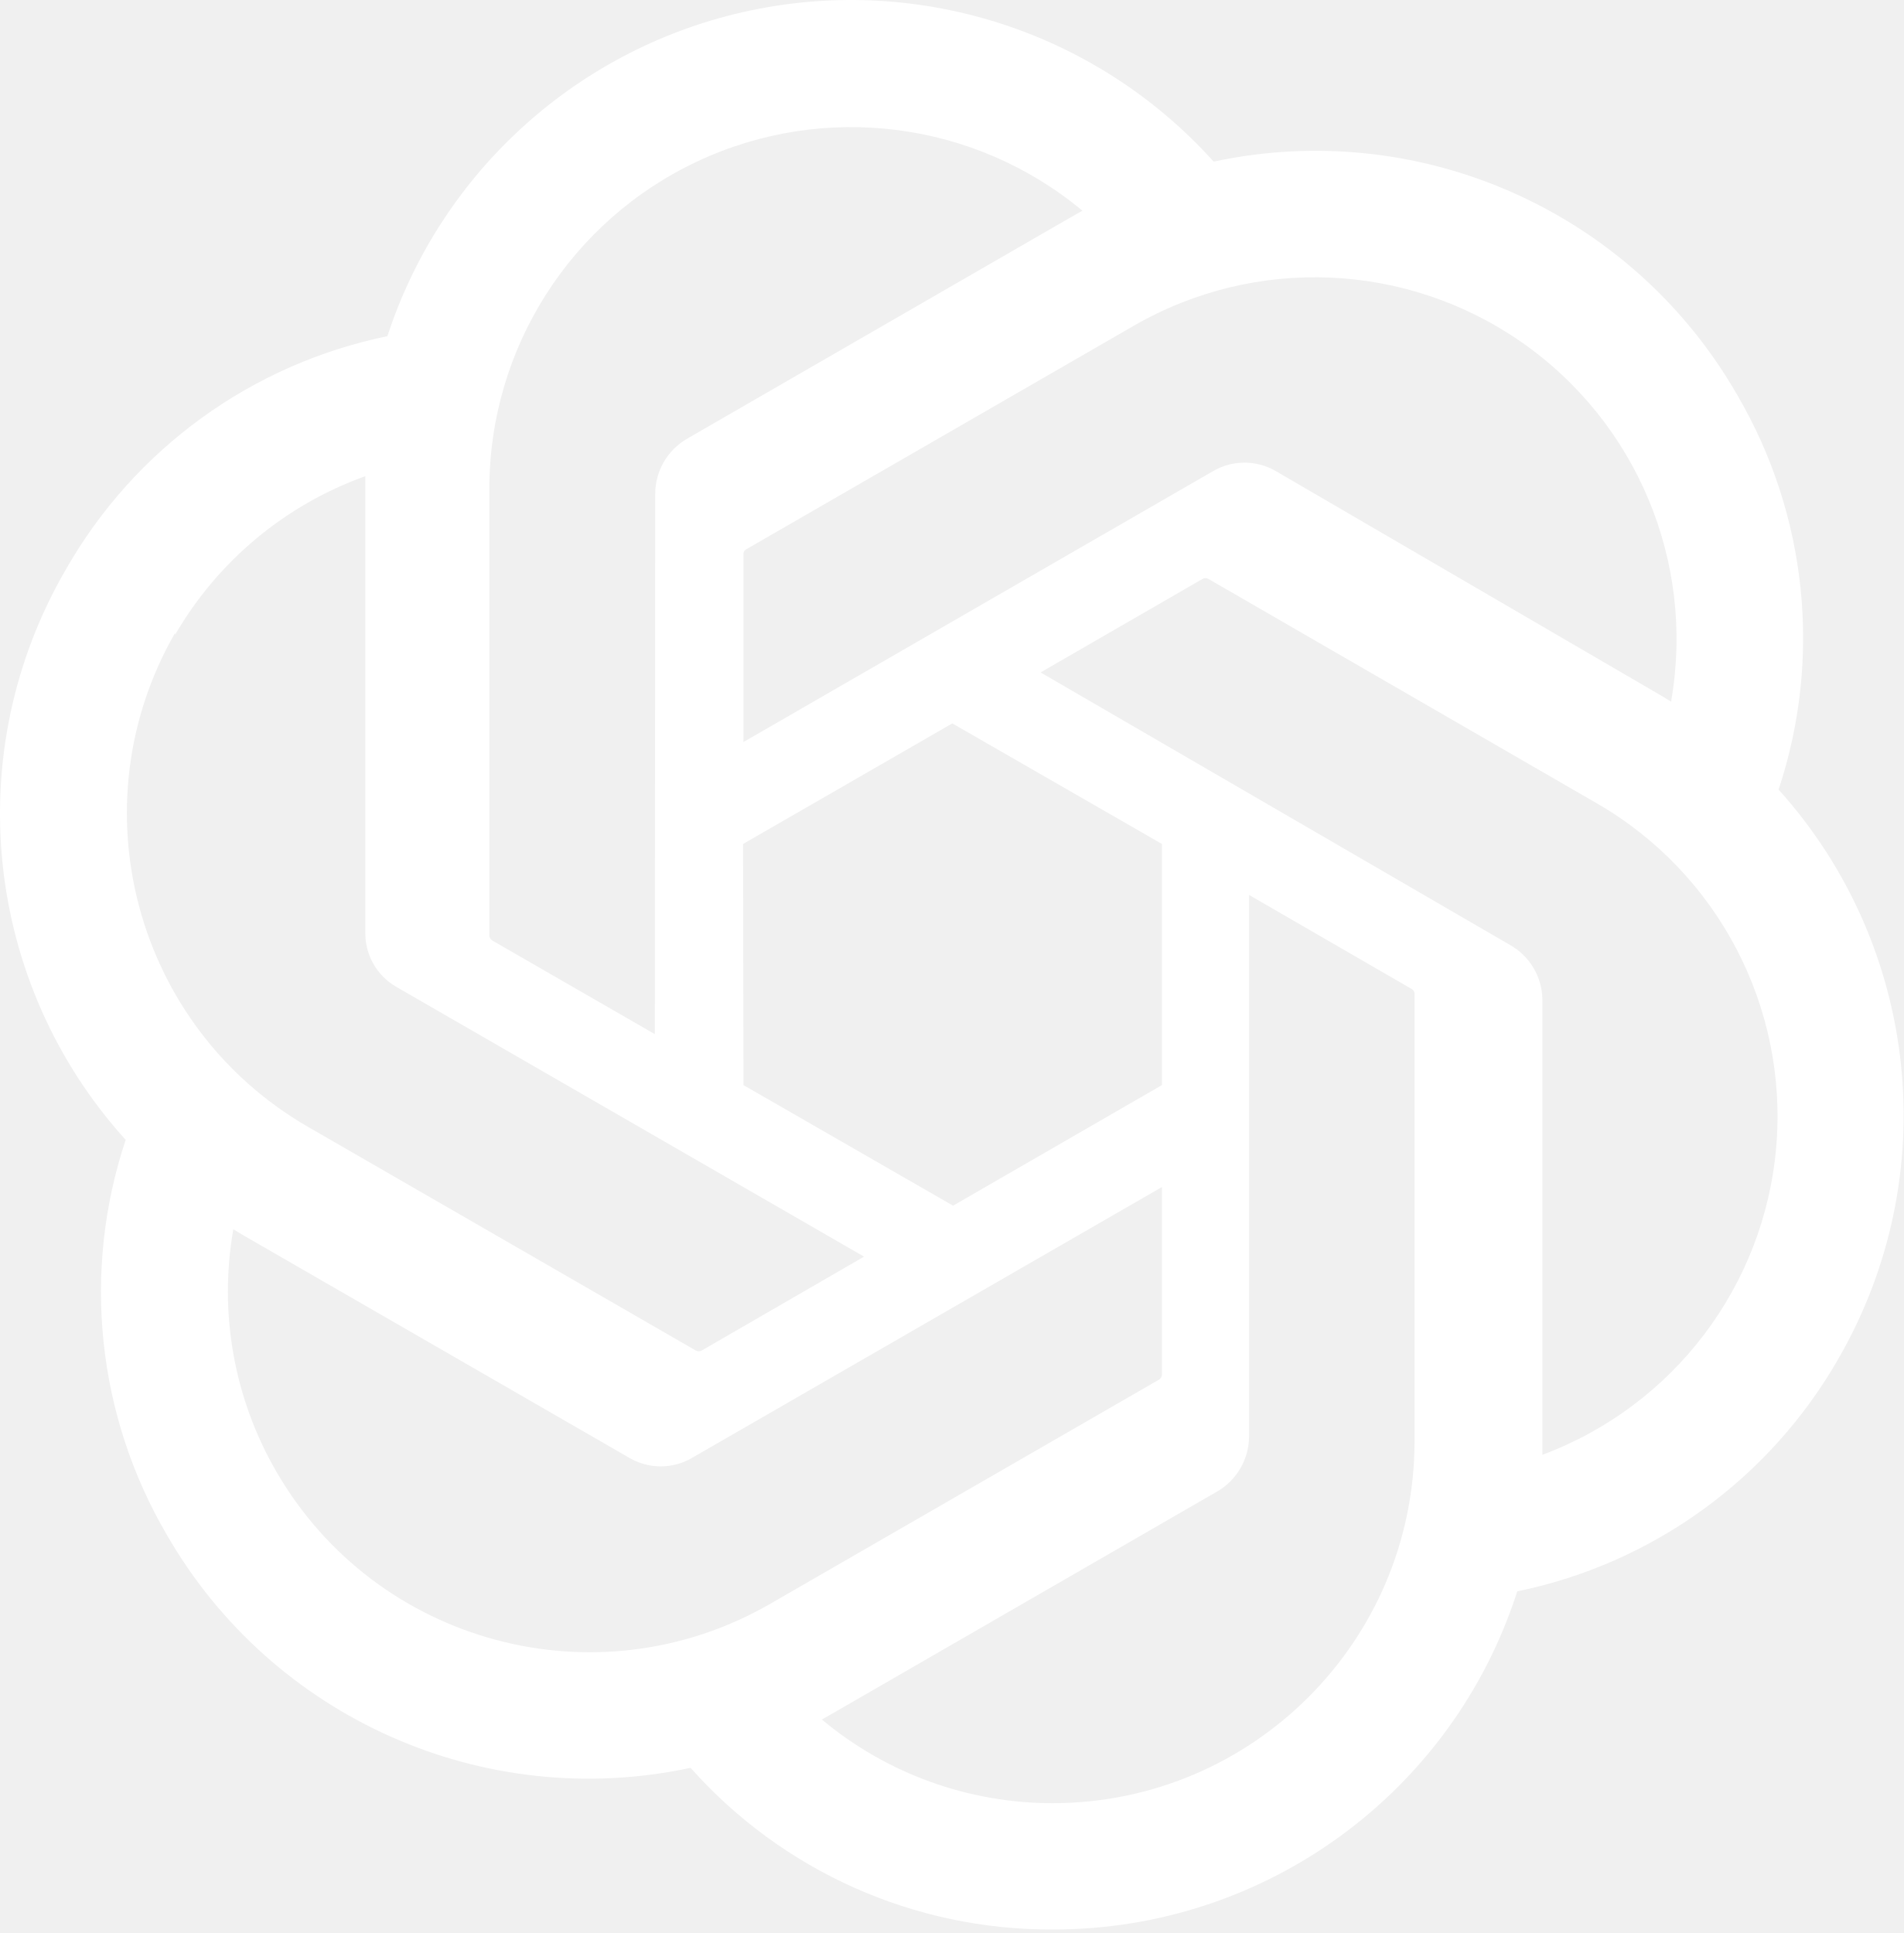
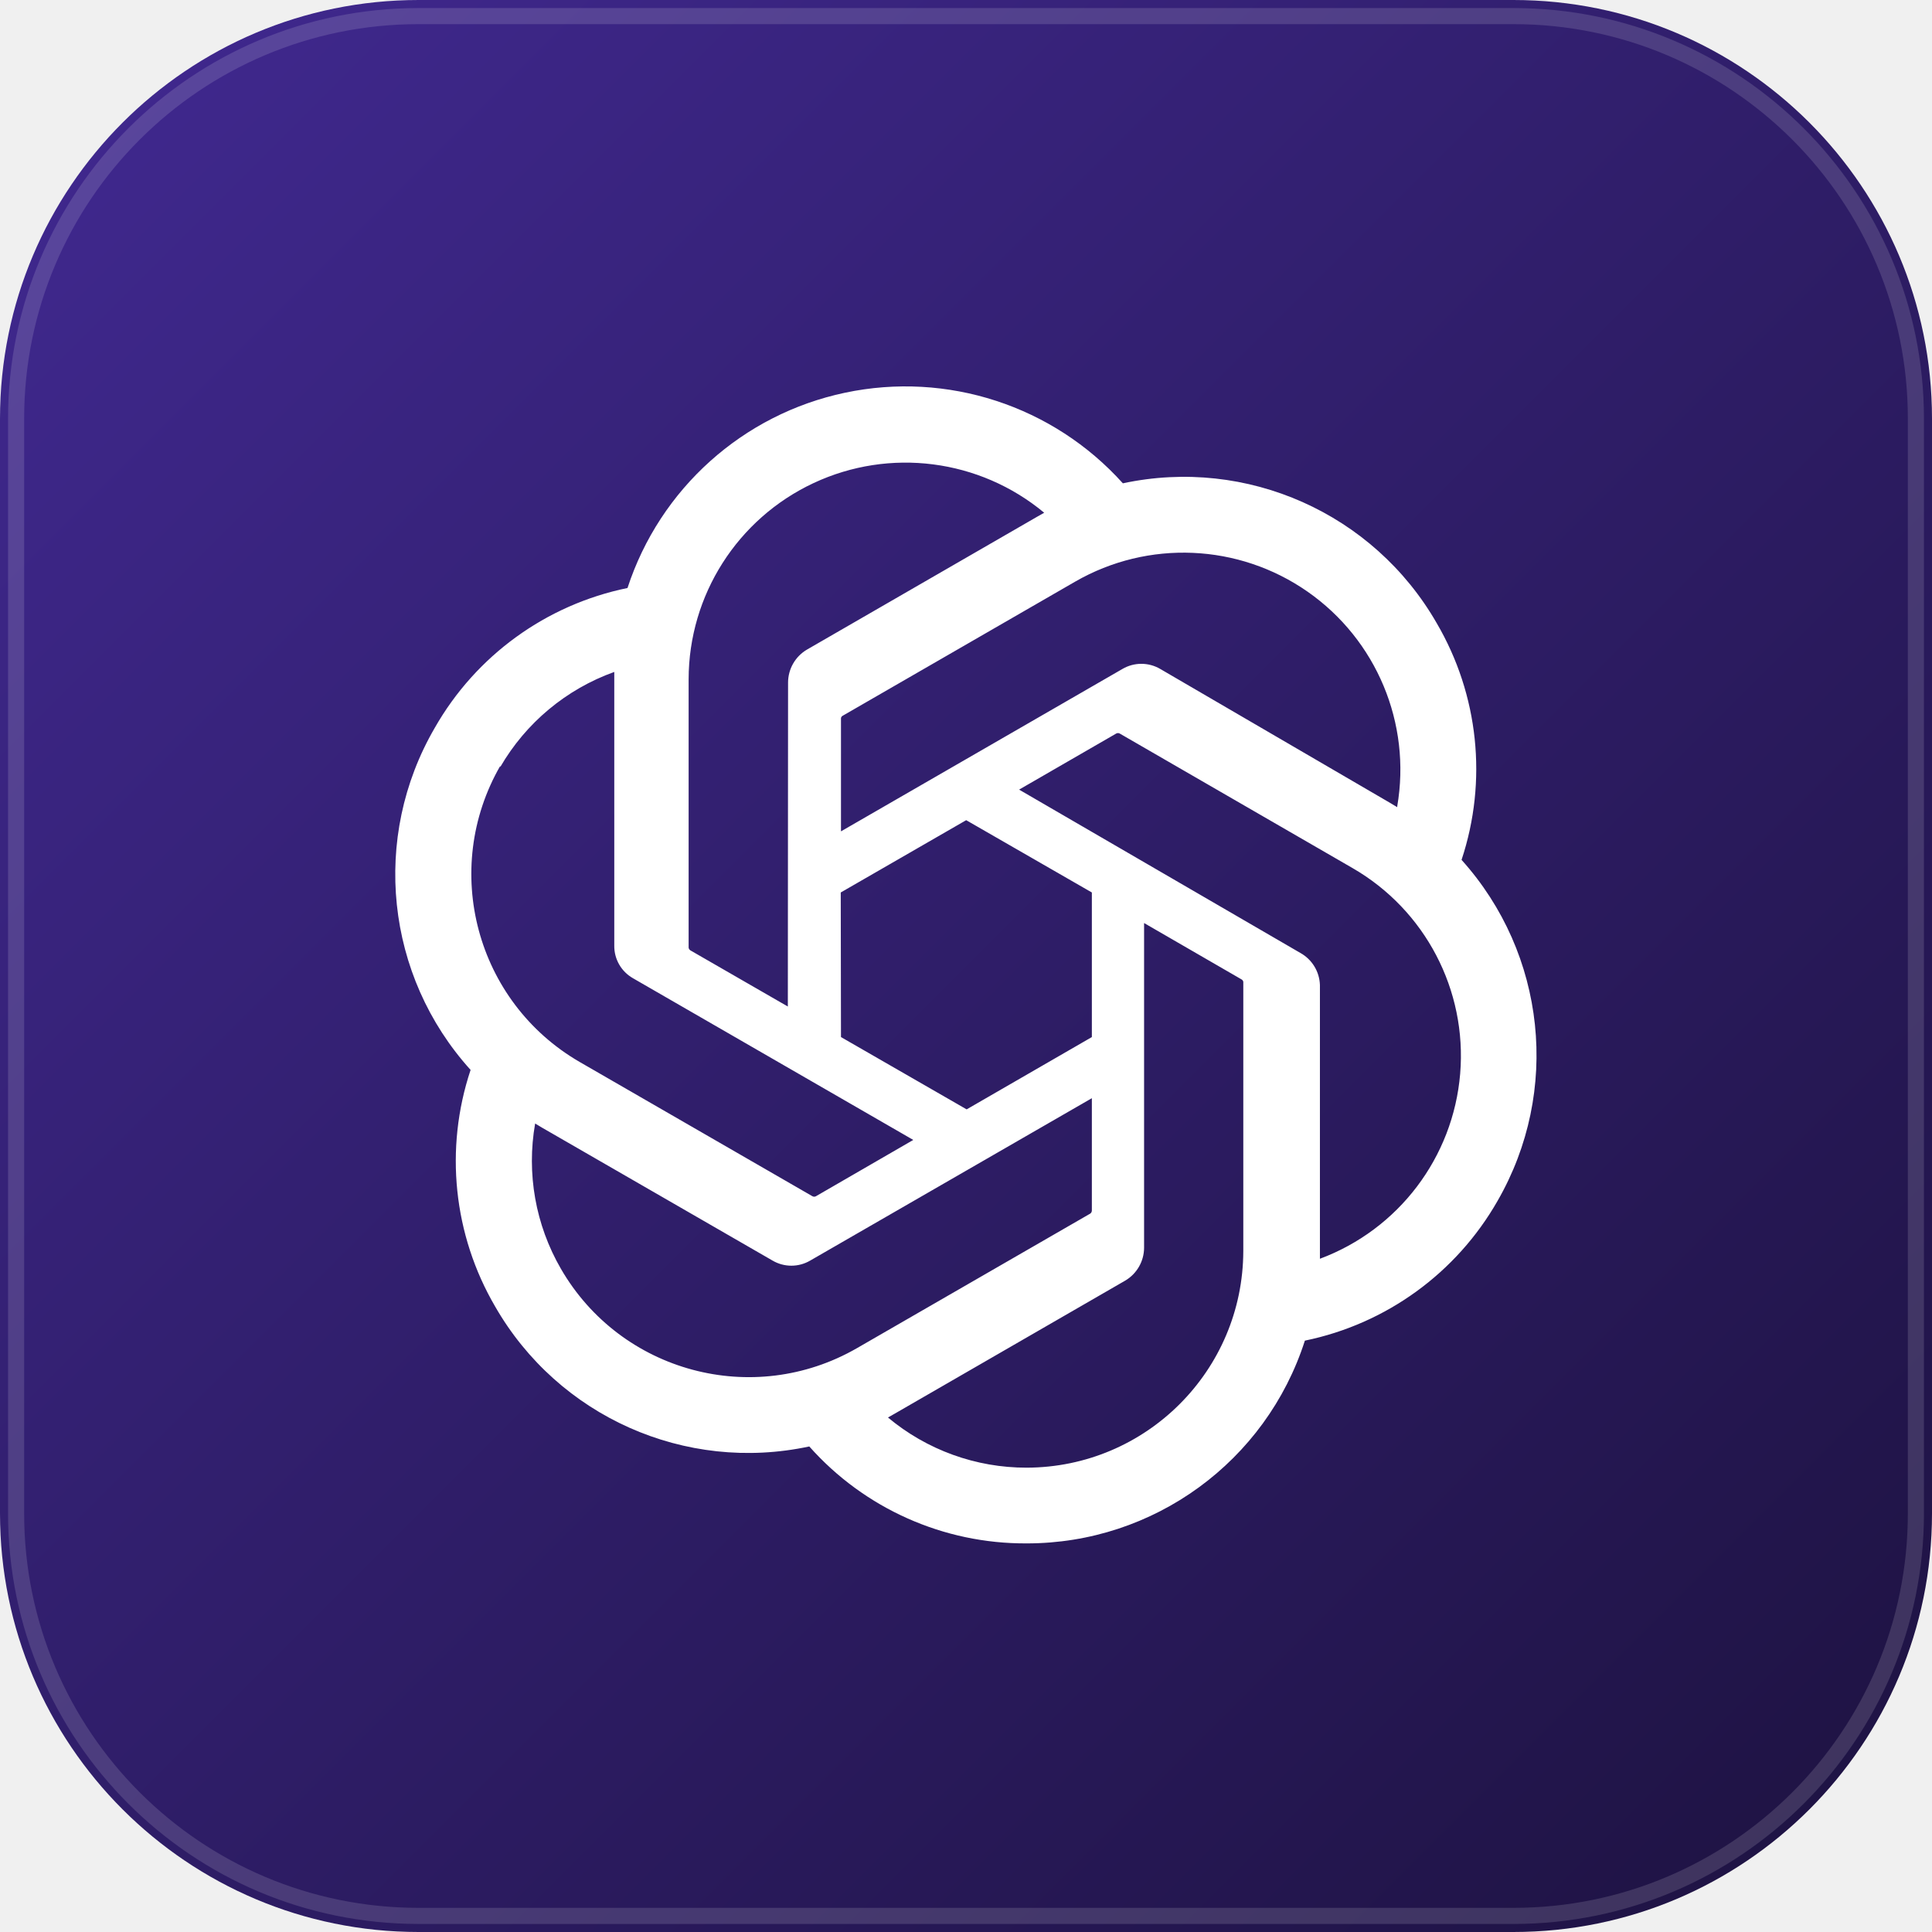
- <svg xmlns="http://www.w3.org/2000/svg" width="256px" height="260px" viewBox="0 0 256 260" version="1.1" preserveAspectRatio="xMidYMid">
-   <g>
-     <path d="M239.184,106.203 C245.054,88.524 243.022,69.173 233.608,53.1 C219.452,28.459 191,15.784 163.213,21.74 C147.554,4.321 123.795,-3.424 100.879,1.419 C77.963,6.261 59.369,22.957 52.096,45.221 C33.844,48.964 18.09,60.393 8.867,76.582 C-5.443,101.183 -2.195,132.215 16.899,153.32 C11.006,170.991 13.02,190.344 22.424,206.423 C36.598,231.072 65.068,243.747 92.87,237.783 C105.236,251.708 123.001,259.631 141.624,259.527 C170.105,259.552 195.338,241.166 204.038,214.046 C222.287,210.296 238.038,198.87 247.267,182.685 C261.404,158.128 258.142,127.263 239.184,106.203 L239.184,106.203 Z M141.624,242.541 C130.256,242.559 119.244,238.575 110.519,231.286 L112.054,230.416 L163.725,200.591 C166.341,199.056 167.954,196.257 167.971,193.224 L167.971,120.374 L189.816,133.01 C190.034,133.121 190.186,133.331 190.225,133.573 L190.225,193.94 C190.169,220.758 168.442,242.485 141.624,242.541 Z M37.158,197.931 C31.456,188.086 29.409,176.547 31.377,165.342 L32.911,166.263 L84.633,196.089 C87.239,197.618 90.468,197.618 93.074,196.089 L156.255,159.664 L156.255,184.885 C156.244,185.15 156.112,185.395 155.897,185.55 L103.562,215.734 C80.305,229.132 50.592,221.165 37.158,197.931 Z M23.549,85.381 C29.29,75.473 38.351,67.916 49.129,64.048 L49.129,125.439 C49.089,128.459 50.697,131.263 53.324,132.754 L116.198,169.026 L94.353,181.662 C94.113,181.789 93.826,181.789 93.586,181.662 L41.353,151.53 C18.142,138.076 10.182,108.386 23.549,85.125 L23.549,85.381 Z M203.015,127.076 L139.936,90.446 L161.729,77.861 C161.969,77.733 162.257,77.733 162.497,77.861 L214.73,108.045 C231.032,117.452 240.437,135.426 238.872,154.183 C237.306,172.939 225.051,189.106 207.414,195.68 L207.414,134.289 C207.323,131.277 205.651,128.536 203.015,127.076 Z M224.757,94.385 L223.222,93.464 L171.603,63.383 C168.981,61.844 165.732,61.844 163.111,63.383 L99.981,99.808 L99.981,74.587 C99.953,74.325 100.071,74.07 100.288,73.922 L152.521,43.789 C168.863,34.374 189.174,35.253 204.643,46.043 C220.111,56.834 227.949,75.592 224.757,94.18 L224.757,94.385 Z M88.061,139.098 L66.216,126.513 C65.995,126.379 65.845,126.154 65.807,125.899 L65.807,65.685 C65.831,46.829 76.75,29.685 93.827,21.688 C110.904,13.692 131.064,16.284 145.563,28.339 L144.028,29.209 L92.358,59.034 C89.742,60.569 88.128,63.368 88.112,66.401 L88.061,139.098 Z M99.929,113.519 L128.067,97.301 L156.255,113.519 L156.255,145.953 L128.169,162.171 L99.981,145.953 L99.929,113.519 Z" fill="#ffffff" />
+ <svg xmlns="http://www.w3.org/2000/svg" width="120" height="120" viewBox="0 0 120 120">
+   <defs>
+     <linearGradient id="bg-openai" x1="0" y1="0" x2="120" y2="120" gradientUnits="userSpaceOnUse">
+       <stop offset="0" stop-color="#412991" />
+       <stop offset="1" stop-color="#1d1240" />
+     </linearGradient>
+   </defs>
+   <rect width="120" height="120" rx="26" fill="url(#bg-openai)" />
+   <rect x="1" y="1" width="118" height="118" rx="25" fill="none" stroke="#ffffff" stroke-opacity=".14" />
+   <g transform="translate(24.55 24.00) scale(0.2769)">
+     <g>
+       <path d="M239.184,106.203 C245.054,88.524 243.022,69.173 233.608,53.1 C219.452,28.459 191,15.784 163.213,21.74 C147.554,4.321 123.795,-3.424 100.879,1.419 C77.963,6.261 59.369,22.957 52.096,45.221 C33.844,48.964 18.09,60.393 8.867,76.582 C-5.443,101.183 -2.195,132.215 16.899,153.32 C11.006,170.991 13.02,190.344 22.424,206.423 C36.598,231.072 65.068,243.747 92.87,237.783 C105.236,251.708 123.001,259.631 141.624,259.527 C170.105,259.552 195.338,241.166 204.038,214.046 C222.287,210.296 238.038,198.87 247.267,182.685 C261.404,158.128 258.142,127.263 239.184,106.203 L239.184,106.203 Z M141.624,242.541 C130.256,242.559 119.244,238.575 110.519,231.286 L112.054,230.416 L163.725,200.591 C166.341,199.056 167.954,196.257 167.971,193.224 L167.971,120.374 L189.816,133.01 C190.034,133.121 190.186,133.331 190.225,133.573 L190.225,193.94 C190.169,220.758 168.442,242.485 141.624,242.541 Z M37.158,197.931 C31.456,188.086 29.409,176.547 31.377,165.342 L32.911,166.263 L84.633,196.089 C87.239,197.618 90.468,197.618 93.074,196.089 L156.255,159.664 L156.255,184.885 C156.244,185.15 156.112,185.395 155.897,185.55 L103.562,215.734 C80.305,229.132 50.592,221.165 37.158,197.931 Z M23.549,85.381 C29.29,75.473 38.351,67.916 49.129,64.048 L49.129,125.439 C49.089,128.459 50.697,131.263 53.324,132.754 L116.198,169.026 L94.353,181.662 C94.113,181.789 93.826,181.789 93.586,181.662 L41.353,151.53 C18.142,138.076 10.182,108.386 23.549,85.125 L23.549,85.381 Z M203.015,127.076 L139.936,90.446 L161.729,77.861 C161.969,77.733 162.257,77.733 162.497,77.861 L214.73,108.045 C231.032,117.452 240.437,135.426 238.872,154.183 C237.306,172.939 225.051,189.106 207.414,195.68 L207.414,134.289 C207.323,131.277 205.651,128.536 203.015,127.076 Z M224.757,94.385 L223.222,93.464 L171.603,63.383 C168.981,61.844 165.732,61.844 163.111,63.383 L99.981,99.808 L99.981,74.587 C99.953,74.325 100.071,74.07 100.288,73.922 L152.521,43.789 C168.863,34.374 189.174,35.253 204.643,46.043 C220.111,56.834 227.949,75.592 224.757,94.18 L224.757,94.385 Z M88.061,139.098 L66.216,126.513 C65.995,126.379 65.845,126.154 65.807,125.899 L65.807,65.685 C65.831,46.829 76.75,29.685 93.827,21.688 C110.904,13.692 131.064,16.284 145.563,28.339 L144.028,29.209 L92.358,59.034 C89.742,60.569 88.128,63.368 88.112,66.401 L88.061,139.098 Z M99.929,113.519 L128.067,97.301 L156.255,113.519 L156.255,145.953 L128.169,162.171 L99.981,145.953 L99.929,113.519 Z" fill="#ffffff" />
+     </g>
  </g>
</svg>
